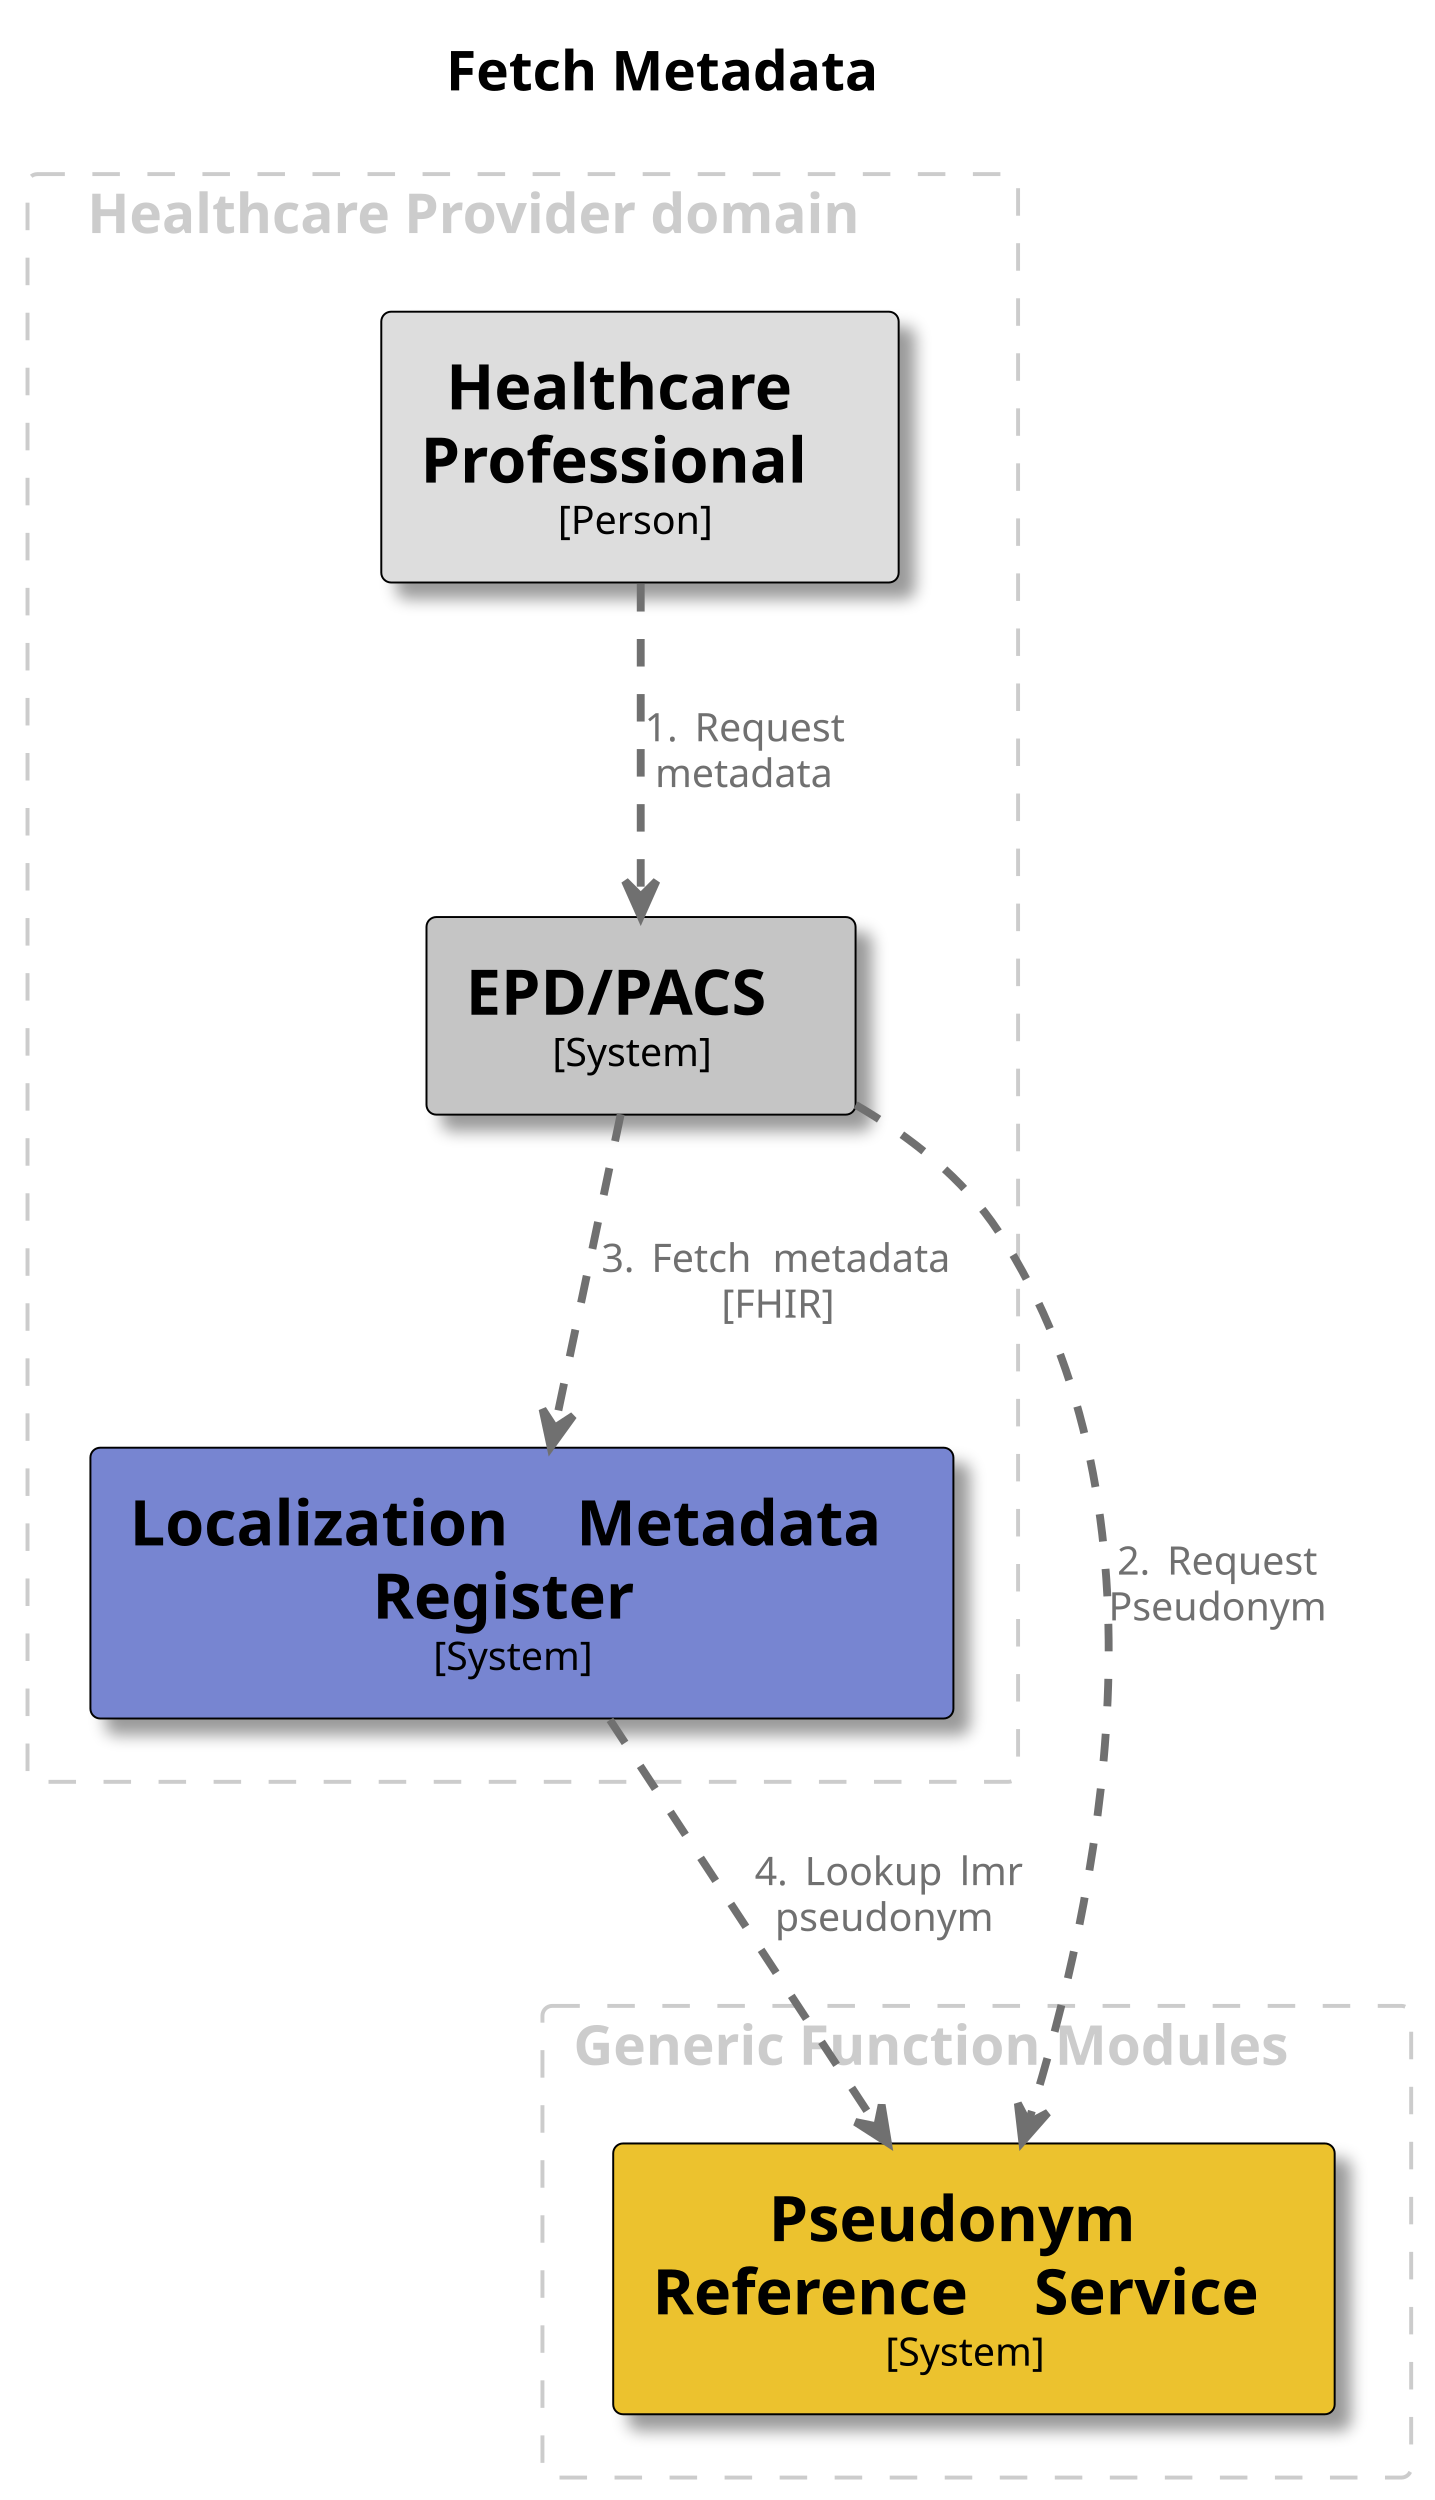
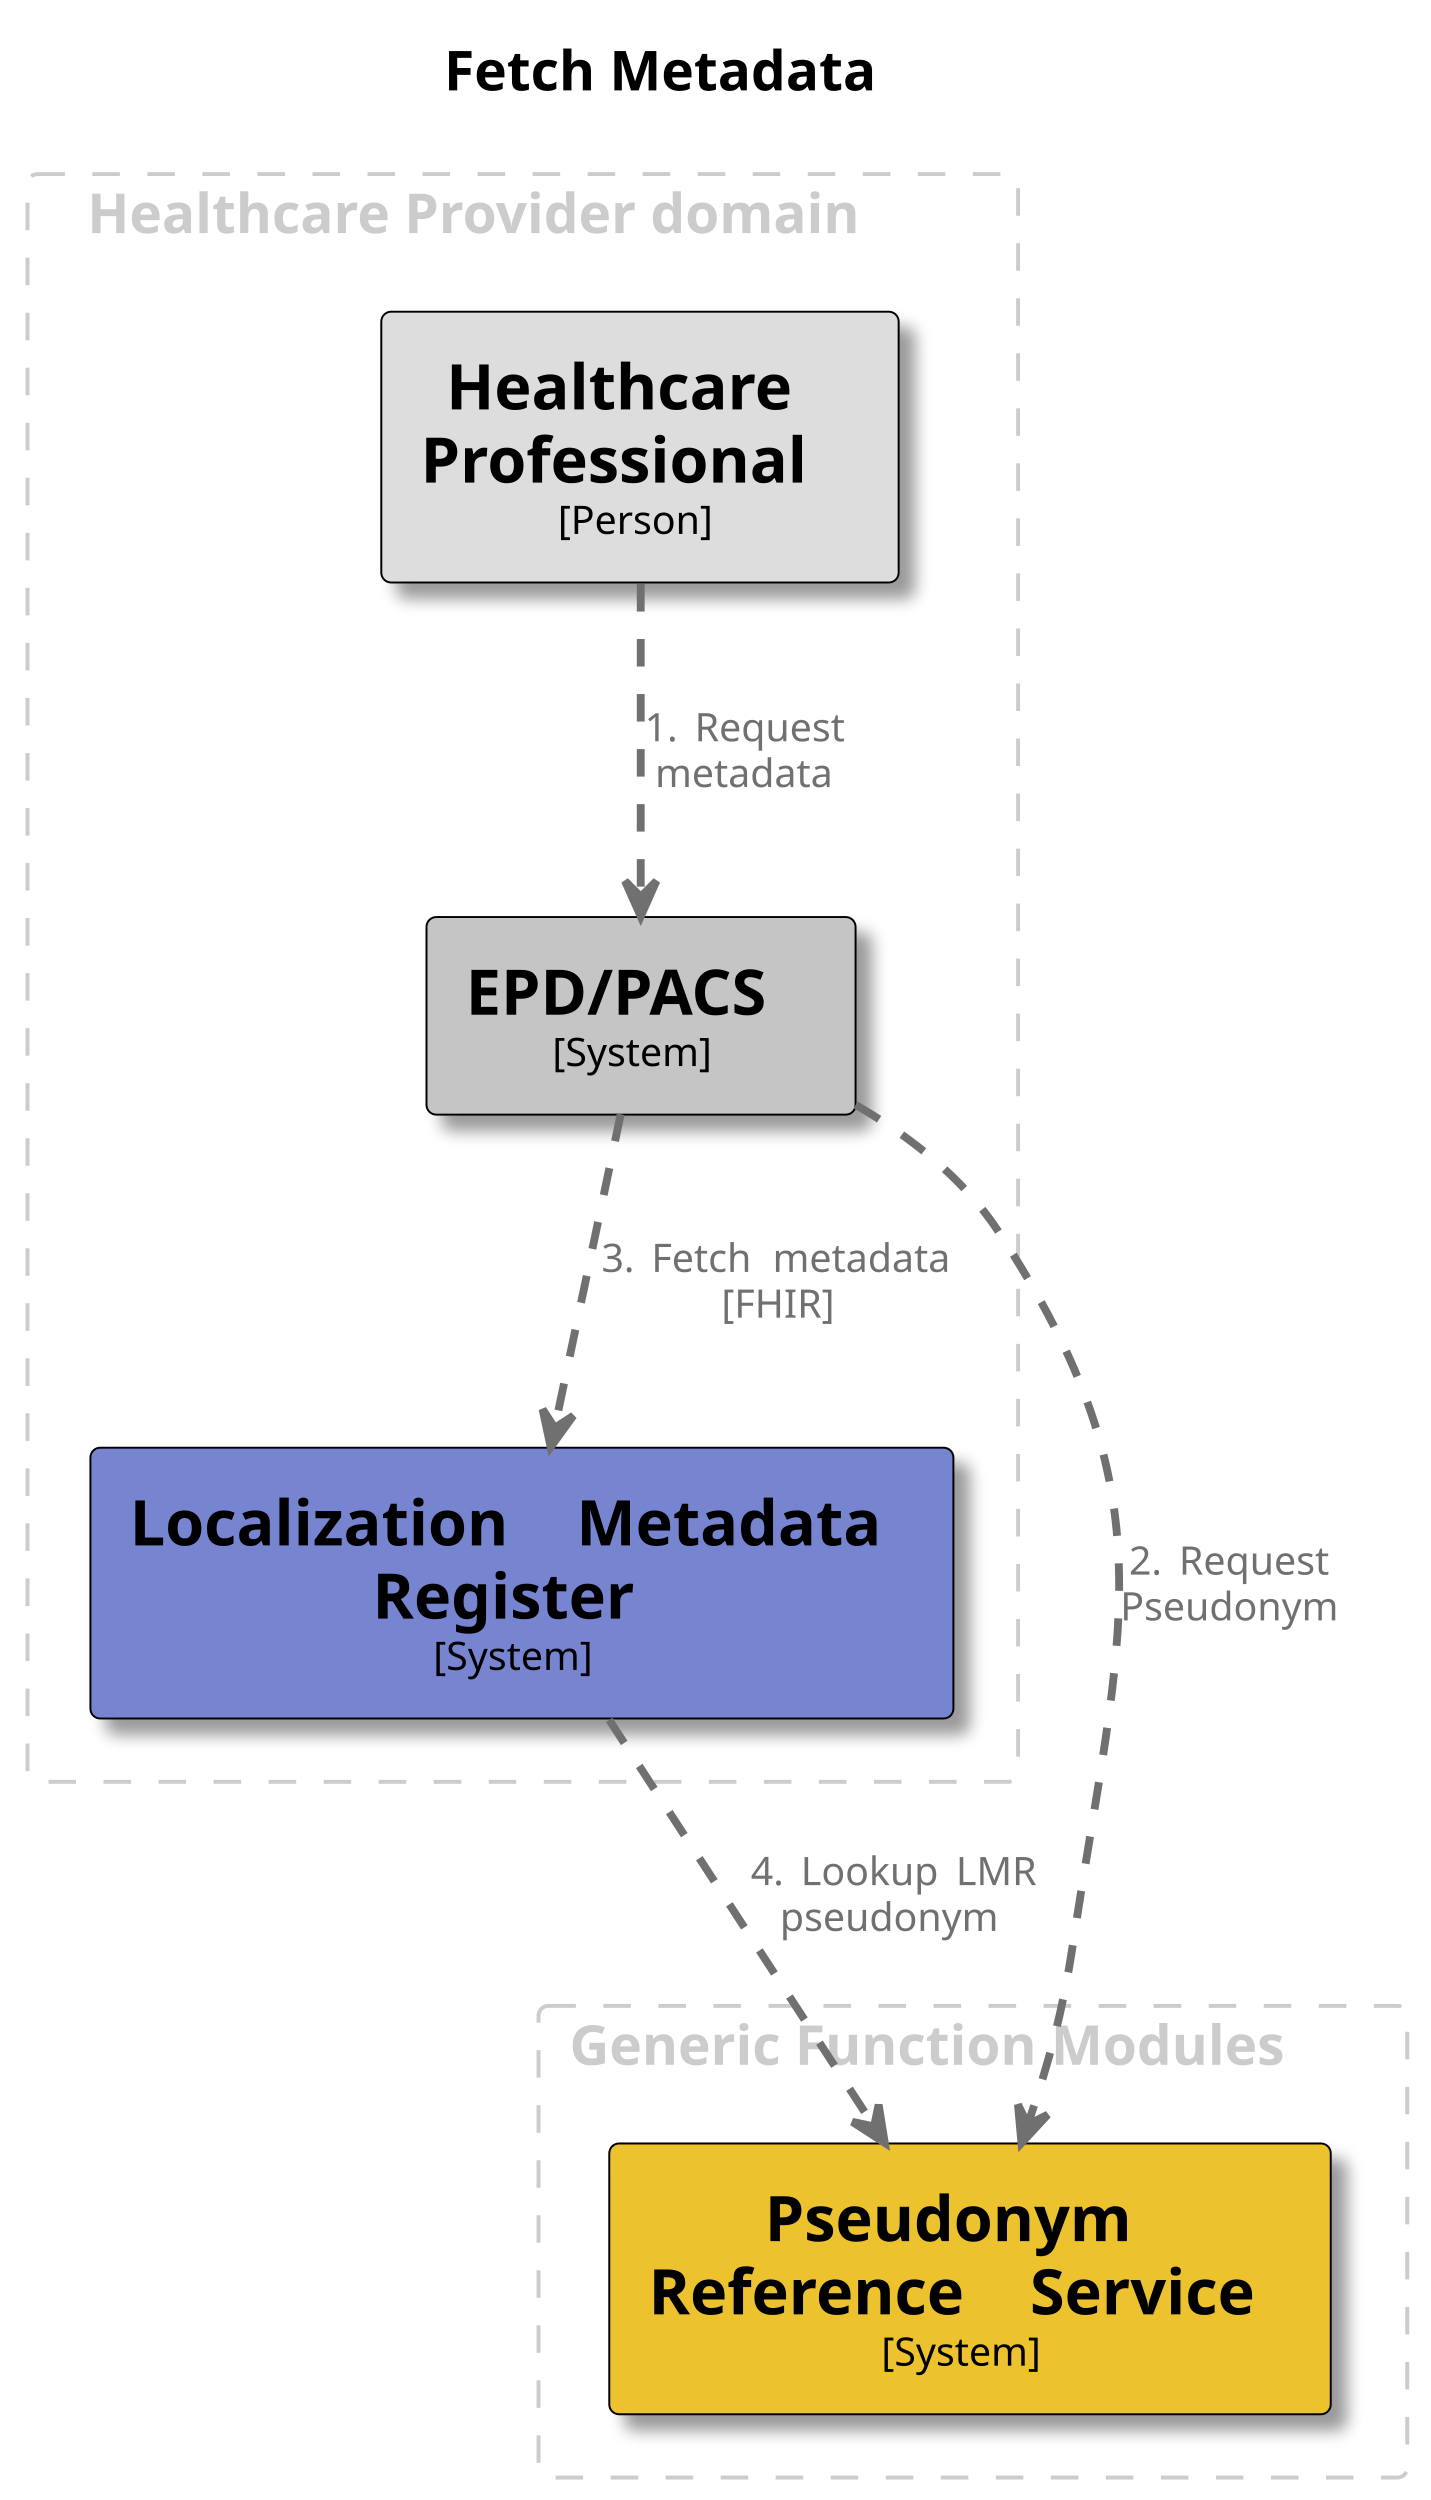
- <svg xmlns="http://www.w3.org/2000/svg" contentStyleType="text/css" height="636px" preserveAspectRatio="none" style="width:365px;height:636px;background:#FFFFFF;" version="1.1" viewBox="0 0 365 636" width="365px" zoomAndPan="magnify">
+ <svg xmlns="http://www.w3.org/2000/svg" contentStyleType="text/css" height="636px" preserveAspectRatio="none" style="width:364px;height:636px;background:#FFFFFF;" version="1.1" viewBox="0 0 364 636" width="364px" zoomAndPan="magnify">
  <defs>
-     <filter height="300%" id="f11fbktnxj8ijh" width="300%" x="-1" y="-1">
+     <filter height="300%" id="frxtgih2zeptv" width="300%" x="-1" y="-1">
      <feGaussianBlur result="blurOut" stdDeviation="2.0" />
      <feColorMatrix in="blurOut" result="blurOut2" type="matrix" values="0 0 0 0 0 0 0 0 0 0 0 0 0 0 0 0 0 0 .4 0" />
      <feOffset dx="4.0" dy="4.0" in="blurOut2" result="blurOut3" />
      <feBlend in="SourceGraphic" in2="blurOut3" mode="normal" />
    </filter>
  </defs>
  <g>
-     <text fill="#000000" font-family="sans-serif" font-size="14" font-weight="bold" lengthAdjust="spacing" textLength="124.065" x="113.467" y="22.995">Fetch Metadata</text>
+     <text fill="#000000" font-family="sans-serif" font-size="14" font-weight="bold" lengthAdjust="spacing" textLength="124.065" x="112.967" y="22.995">Fetch Metadata</text>
    <g id="cluster_group1">
-       <rect fill="none" height="120" rx="2.5" ry="2.5" style="stroke:#CCCCCC;stroke-width:1.0;stroke-dasharray:7.0,7.0;" width="221" x="138" y="510.297" />
-       <text fill="#CCCCCC" font-family="sans-serif" font-size="14" font-weight="bold" lengthAdjust="spacing" textLength="205.235" x="145.882" y="525.292">Generic Function Modules</text>
+       <rect fill="none" height="120" rx="2.5" ry="2.5" style="stroke:#CCCCCC;stroke-width:1.0;stroke-dasharray:7.0,7.0;" width="221" x="137" y="510.297" />
+       <text fill="#CCCCCC" font-family="sans-serif" font-size="14" font-weight="bold" lengthAdjust="spacing" textLength="205.235" x="144.882" y="525.292">Generic Function Modules</text>
    </g>
    <g id="cluster_group2">
      <rect fill="none" height="409" rx="2.5" ry="2.5" style="stroke:#CCCCCC;stroke-width:1.0;stroke-dasharray:7.0,7.0;" width="252" x="7" y="44.297" />
      <text fill="#CCCCCC" font-family="sans-serif" font-size="14" font-weight="bold" lengthAdjust="spacing" textLength="221.58" x="22.21" y="59.292">Healthcare Provider domain</text>
    </g>
    <g id="elem_PseudonymReferenceService">
-       <rect fill="#ECC22E" filter="url(#f11fbktnxj8ijh)" height="68.891" rx="2.5" ry="2.5" style="stroke:#000000;stroke-width:0.5;" width="183.539" x="156" y="545.297" />
-       <text fill="#000000" font-family="sans-serif" font-size="16" font-weight="bold" lengthAdjust="spacing" textLength="104.43" x="195.555" y="570.148">Pseudonym</text>
-       <text fill="#000000" font-family="sans-serif" font-size="16" font-weight="bold" lengthAdjust="spacing" textLength="91.453" x="166" y="588.773">Reference</text>
-       <text fill="#000000" font-family="sans-serif" font-size="16" font-weight="bold" lengthAdjust="spacing" textLength="5.57" x="257.453" y="588.773"> </text>
-       <text fill="#000000" font-family="sans-serif" font-size="16" font-weight="bold" lengthAdjust="spacing" textLength="66.516" x="263.023" y="588.773">Service</text>
-       <text fill="#000000" font-family="sans-serif" font-size="10" lengthAdjust="spacing" textLength="45.093" x="225.223" y="601.829">[System]</text>
+       <rect fill="#ECC22E" filter="url(#frxtgih2zeptv)" height="68.891" rx="2.5" ry="2.5" style="stroke:#000000;stroke-width:0.5;" width="183.539" x="155" y="545.297" />
+       <text fill="#000000" font-family="sans-serif" font-size="16" font-weight="bold" lengthAdjust="spacing" textLength="104.43" x="194.555" y="570.148">Pseudonym</text>
+       <text fill="#000000" font-family="sans-serif" font-size="16" font-weight="bold" lengthAdjust="spacing" textLength="91.453" x="165" y="588.773">Reference</text>
+       <text fill="#000000" font-family="sans-serif" font-size="16" font-weight="bold" lengthAdjust="spacing" textLength="5.57" x="256.453" y="588.773"> </text>
+       <text fill="#000000" font-family="sans-serif" font-size="16" font-weight="bold" lengthAdjust="spacing" textLength="66.516" x="262.023" y="588.773">Service</text>
+       <text fill="#000000" font-family="sans-serif" font-size="10" lengthAdjust="spacing" textLength="45.093" x="224.223" y="601.829">[System]</text>
    </g>
    <g id="elem_LocalizationMetadataRegister">
-       <rect fill="#7785D1" filter="url(#f11fbktnxj8ijh)" height="68.891" rx="2.5" ry="2.5" style="stroke:#000000;stroke-width:0.5;" width="219.547" x="23" y="368.297" />
+       <rect fill="#7785D1" filter="url(#frxtgih2zeptv)" height="68.891" rx="2.5" ry="2.5" style="stroke:#000000;stroke-width:0.5;" width="219.547" x="23" y="368.297" />
      <text fill="#000000" font-family="sans-serif" font-size="16" font-weight="bold" lengthAdjust="spacing" textLength="108.062" x="33" y="393.148">Localization</text>
      <text fill="#000000" font-family="sans-serif" font-size="16" font-weight="bold" lengthAdjust="spacing" textLength="5.57" x="141.062" y="393.148"> </text>
      <text fill="#000000" font-family="sans-serif" font-size="16" font-weight="bold" lengthAdjust="spacing" textLength="85.914" x="146.633" y="393.148">Metadata</text>
      <text fill="#000000" font-family="sans-serif" font-size="16" font-weight="bold" lengthAdjust="spacing" textLength="76.023" x="94.762" y="411.773">Register</text>
      <text fill="#000000" font-family="sans-serif" font-size="10" lengthAdjust="spacing" textLength="45.093" x="110.227" y="424.829">[System]</text>
    </g>
    <g id="elem_HealthcareProfessional">
-       <rect fill="#DDDDDD" filter="url(#f11fbktnxj8ijh)" height="68.891" rx="2.5" ry="2.5" style="stroke:#000000;stroke-width:0.5;" width="131.617" x="97" y="79.297" />
+       <rect fill="#DDDDDD" filter="url(#frxtgih2zeptv)" height="68.891" rx="2.5" ry="2.5" style="stroke:#000000;stroke-width:0.5;" width="131.617" x="97" y="79.297" />
      <text fill="#000000" font-family="sans-serif" font-size="16" font-weight="bold" lengthAdjust="spacing" textLength="98.586" x="113.516" y="104.148">Healthcare</text>
      <text fill="#000000" font-family="sans-serif" font-size="16" font-weight="bold" lengthAdjust="spacing" textLength="111.617" x="107" y="122.773">Professional</text>
      <text fill="#000000" font-family="sans-serif" font-size="10" lengthAdjust="spacing" textLength="41.763" x="141.927" y="135.829">[Person]</text>
    </g>
    <g id="elem_EPDPACS">
-       <rect fill="#C5C5C5" filter="url(#f11fbktnxj8ijh)" height="50.266" rx="2.5" ry="2.5" style="stroke:#000000;stroke-width:0.5;" width="109.156" x="108.5" y="233.297" />
+       <rect fill="#C5C5C5" filter="url(#frxtgih2zeptv)" height="50.266" rx="2.5" ry="2.5" style="stroke:#000000;stroke-width:0.5;" width="109.156" x="108.5" y="233.297" />
      <text fill="#000000" font-family="sans-serif" font-size="16" font-weight="bold" lengthAdjust="spacing" textLength="89.156" x="118.5" y="258.148">EPD/PACS</text>
      <text fill="#000000" font-family="sans-serif" font-size="10" lengthAdjust="spacing" textLength="45.093" x="140.532" y="271.204">[System]</text>
    </g>
    <g id="link_HealthcareProfessional_EPDPACS">
      <path d="M163,148.567 C163,174.577 163,203.897 163,227.127 " fill="none" id="HealthcareProfessional-to-EPDPACS" style="stroke:#707070;stroke-width:2.0;stroke-dasharray:7.0,7.0;" />
      <polygon fill="#707070" points="163,233.127,167,224.127,163,228.127,159,224.127,163,233.127" style="stroke:#707070;stroke-width:2.0;" />
      <text fill="#707070" font-family="sans-serif" font-size="10" lengthAdjust="spacing" textLength="9.541" x="164" y="188.579">1.</text>
      <text fill="#707070" font-family="sans-serif" font-size="10" lengthAdjust="spacing" textLength="3.179" x="173.541" y="188.579"> </text>
      <text fill="#707070" font-family="sans-serif" font-size="10" lengthAdjust="spacing" textLength="41.069" x="176.72" y="188.579">Request</text>
      <text fill="#707070" font-family="sans-serif" font-size="10" lengthAdjust="spacing" textLength="48.467" x="166.661" y="200.22">metadata</text>
    </g>
    <g id="link_EPDPACS_PseudonymReferenceService">
-       <path d="M217.67,281.077 C231.6,289.177 245.13,299.787 254,313.297 C300.68,384.407 278.753,485.201 261.863,539.151 " fill="none" id="EPDPACS-to-PseudonymReferenceService" style="stroke:#707070;stroke-width:2.0;stroke-dasharray:7.0,7.0;" />
-       <polygon fill="#707070" points="260.07,544.877,266.576,537.483,261.564,540.105,258.942,535.093,260.07,544.877" style="stroke:#707070;stroke-width:2.0;" />
-       <text fill="#707070" font-family="sans-serif" font-size="10" lengthAdjust="spacing" textLength="9.541" x="284.202" y="400.579">2.</text>
-       <text fill="#707070" font-family="sans-serif" font-size="10" lengthAdjust="spacing" textLength="3.179" x="293.743" y="400.579"> </text>
-       <text fill="#707070" font-family="sans-serif" font-size="10" lengthAdjust="spacing" textLength="41.069" x="296.922" y="400.579">Request</text>
-       <text fill="#707070" font-family="sans-serif" font-size="10" lengthAdjust="spacing" textLength="58.193" x="282" y="412.22">Pseudonym</text>
+       <path d="M217.67,281.077 C231.6,289.177 245.13,299.787 254,313.297 C298.39,380.917 285.03,414.307 273,494.297 C270.42,511.447 266.98,524.246 261.79,539.526 " fill="none" id="EPDPACS-to-PseudonymReferenceService" style="stroke:#707070;stroke-width:2.0;stroke-dasharray:7.0,7.0;" />
+       <polygon fill="#707070" points="259.86,545.207,266.542,537.971,261.468,540.472,258.967,535.399,259.86,545.207" style="stroke:#707070;stroke-width:2.0;" />
+       <text fill="#707070" font-family="sans-serif" font-size="10" lengthAdjust="spacing" textLength="9.541" x="287.202" y="400.579">2.</text>
+       <text fill="#707070" font-family="sans-serif" font-size="10" lengthAdjust="spacing" textLength="3.179" x="296.743" y="400.579"> </text>
+       <text fill="#707070" font-family="sans-serif" font-size="10" lengthAdjust="spacing" textLength="41.069" x="299.922" y="400.579">Request</text>
+       <text fill="#707070" font-family="sans-serif" font-size="10" lengthAdjust="spacing" textLength="58.193" x="285" y="412.22">Pseudonym</text>
    </g>
    <g id="link_EPDPACS_LocalizationMetadataRegister">
      <path d="M157.91,283.467 C153.01,306.737 146.795,336.255 141.325,362.265 " fill="none" id="EPDPACS-to-LocalizationMetadataRegister" style="stroke:#707070;stroke-width:2.0;stroke-dasharray:7.0,7.0;" />
      <polygon fill="#707070" points="140.09,368.137,145.857,360.153,141.119,363.244,138.028,358.506,140.09,368.137" style="stroke:#707070;stroke-width:2.0;" />
      <text fill="#707070" font-family="sans-serif" font-size="10" lengthAdjust="spacing" textLength="9.541" x="153" y="323.579">3.</text>
      <text fill="#707070" font-family="sans-serif" font-size="10" lengthAdjust="spacing" textLength="3.179" x="162.541" y="323.579"> </text>
      <text fill="#707070" font-family="sans-serif" font-size="10" lengthAdjust="spacing" textLength="27.661" x="165.72" y="323.579">Fetch</text>
      <text fill="#707070" font-family="sans-serif" font-size="10" lengthAdjust="spacing" textLength="3.179" x="193.381" y="323.579"> </text>
      <text fill="#707070" font-family="sans-serif" font-size="10" lengthAdjust="spacing" textLength="48.467" x="196.56" y="323.579">metadata</text>
      <text fill="#707070" font-family="sans-serif" font-size="10" lengthAdjust="spacing" textLength="30.972" x="183.527" y="335.22">[FHIR]</text>
    </g>
    <g id="link_LocalizationMetadataRegister_PseudonymReferenceService">
-       <path d="M155.17,437.537 C175.54,468.527 202.255,509.193 222.595,540.143 " fill="none" id="LocalizationMetadataRegister-to-PseudonymReferenceService" style="stroke:#707070;stroke-width:2.0;stroke-dasharray:7.0,7.0;" />
-       <polygon fill="#707070" points="225.89,545.157,224.29,535.439,223.144,540.978,217.604,539.832,225.89,545.157" style="stroke:#707070;stroke-width:2.0;" />
-       <text fill="#707070" font-family="sans-serif" font-size="10" lengthAdjust="spacing" textLength="9.541" x="192" y="479.579">4.</text>
-       <text fill="#707070" font-family="sans-serif" font-size="10" lengthAdjust="spacing" textLength="3.179" x="201.541" y="479.579"> </text>
-       <text fill="#707070" font-family="sans-serif" font-size="10" lengthAdjust="spacing" textLength="36.284" x="204.72" y="479.579">Lookup</text>
-       <text fill="#707070" font-family="sans-serif" font-size="10" lengthAdjust="spacing" textLength="3.179" x="241.004" y="479.579"> </text>
-       <text fill="#707070" font-family="sans-serif" font-size="10" lengthAdjust="spacing" textLength="16.631" x="244.183" y="479.579">lmr</text>
-       <text fill="#707070" font-family="sans-serif" font-size="10" lengthAdjust="spacing" textLength="58.511" x="197.151" y="491.22">pseudonym</text>
+       <path d="M154.98,437.537 C175.17,468.527 201.644,509.18 221.814,540.13 " fill="none" id="LocalizationMetadataRegister-to-PseudonymReferenceService" style="stroke:#707070;stroke-width:2.0;stroke-dasharray:7.0,7.0;" />
+       <polygon fill="#707070" points="225.09,545.157,223.527,535.433,222.36,540.968,216.825,539.801,225.09,545.157" style="stroke:#707070;stroke-width:2.0;" />
+       <text fill="#707070" font-family="sans-serif" font-size="10" lengthAdjust="spacing" textLength="9.541" x="191" y="479.579">4.</text>
+       <text fill="#707070" font-family="sans-serif" font-size="10" lengthAdjust="spacing" textLength="3.179" x="200.541" y="479.579"> </text>
+       <text fill="#707070" font-family="sans-serif" font-size="10" lengthAdjust="spacing" textLength="36.284" x="203.72" y="479.579">Lookup</text>
+       <text fill="#707070" font-family="sans-serif" font-size="10" lengthAdjust="spacing" textLength="3.179" x="240.004" y="479.579"> </text>
+       <text fill="#707070" font-family="sans-serif" font-size="10" lengthAdjust="spacing" textLength="21.148" x="243.183" y="479.579">LMR</text>
+       <text fill="#707070" font-family="sans-serif" font-size="10" lengthAdjust="spacing" textLength="58.511" x="198.41" y="491.22">pseudonym</text>
    </g>
  </g>
</svg>
